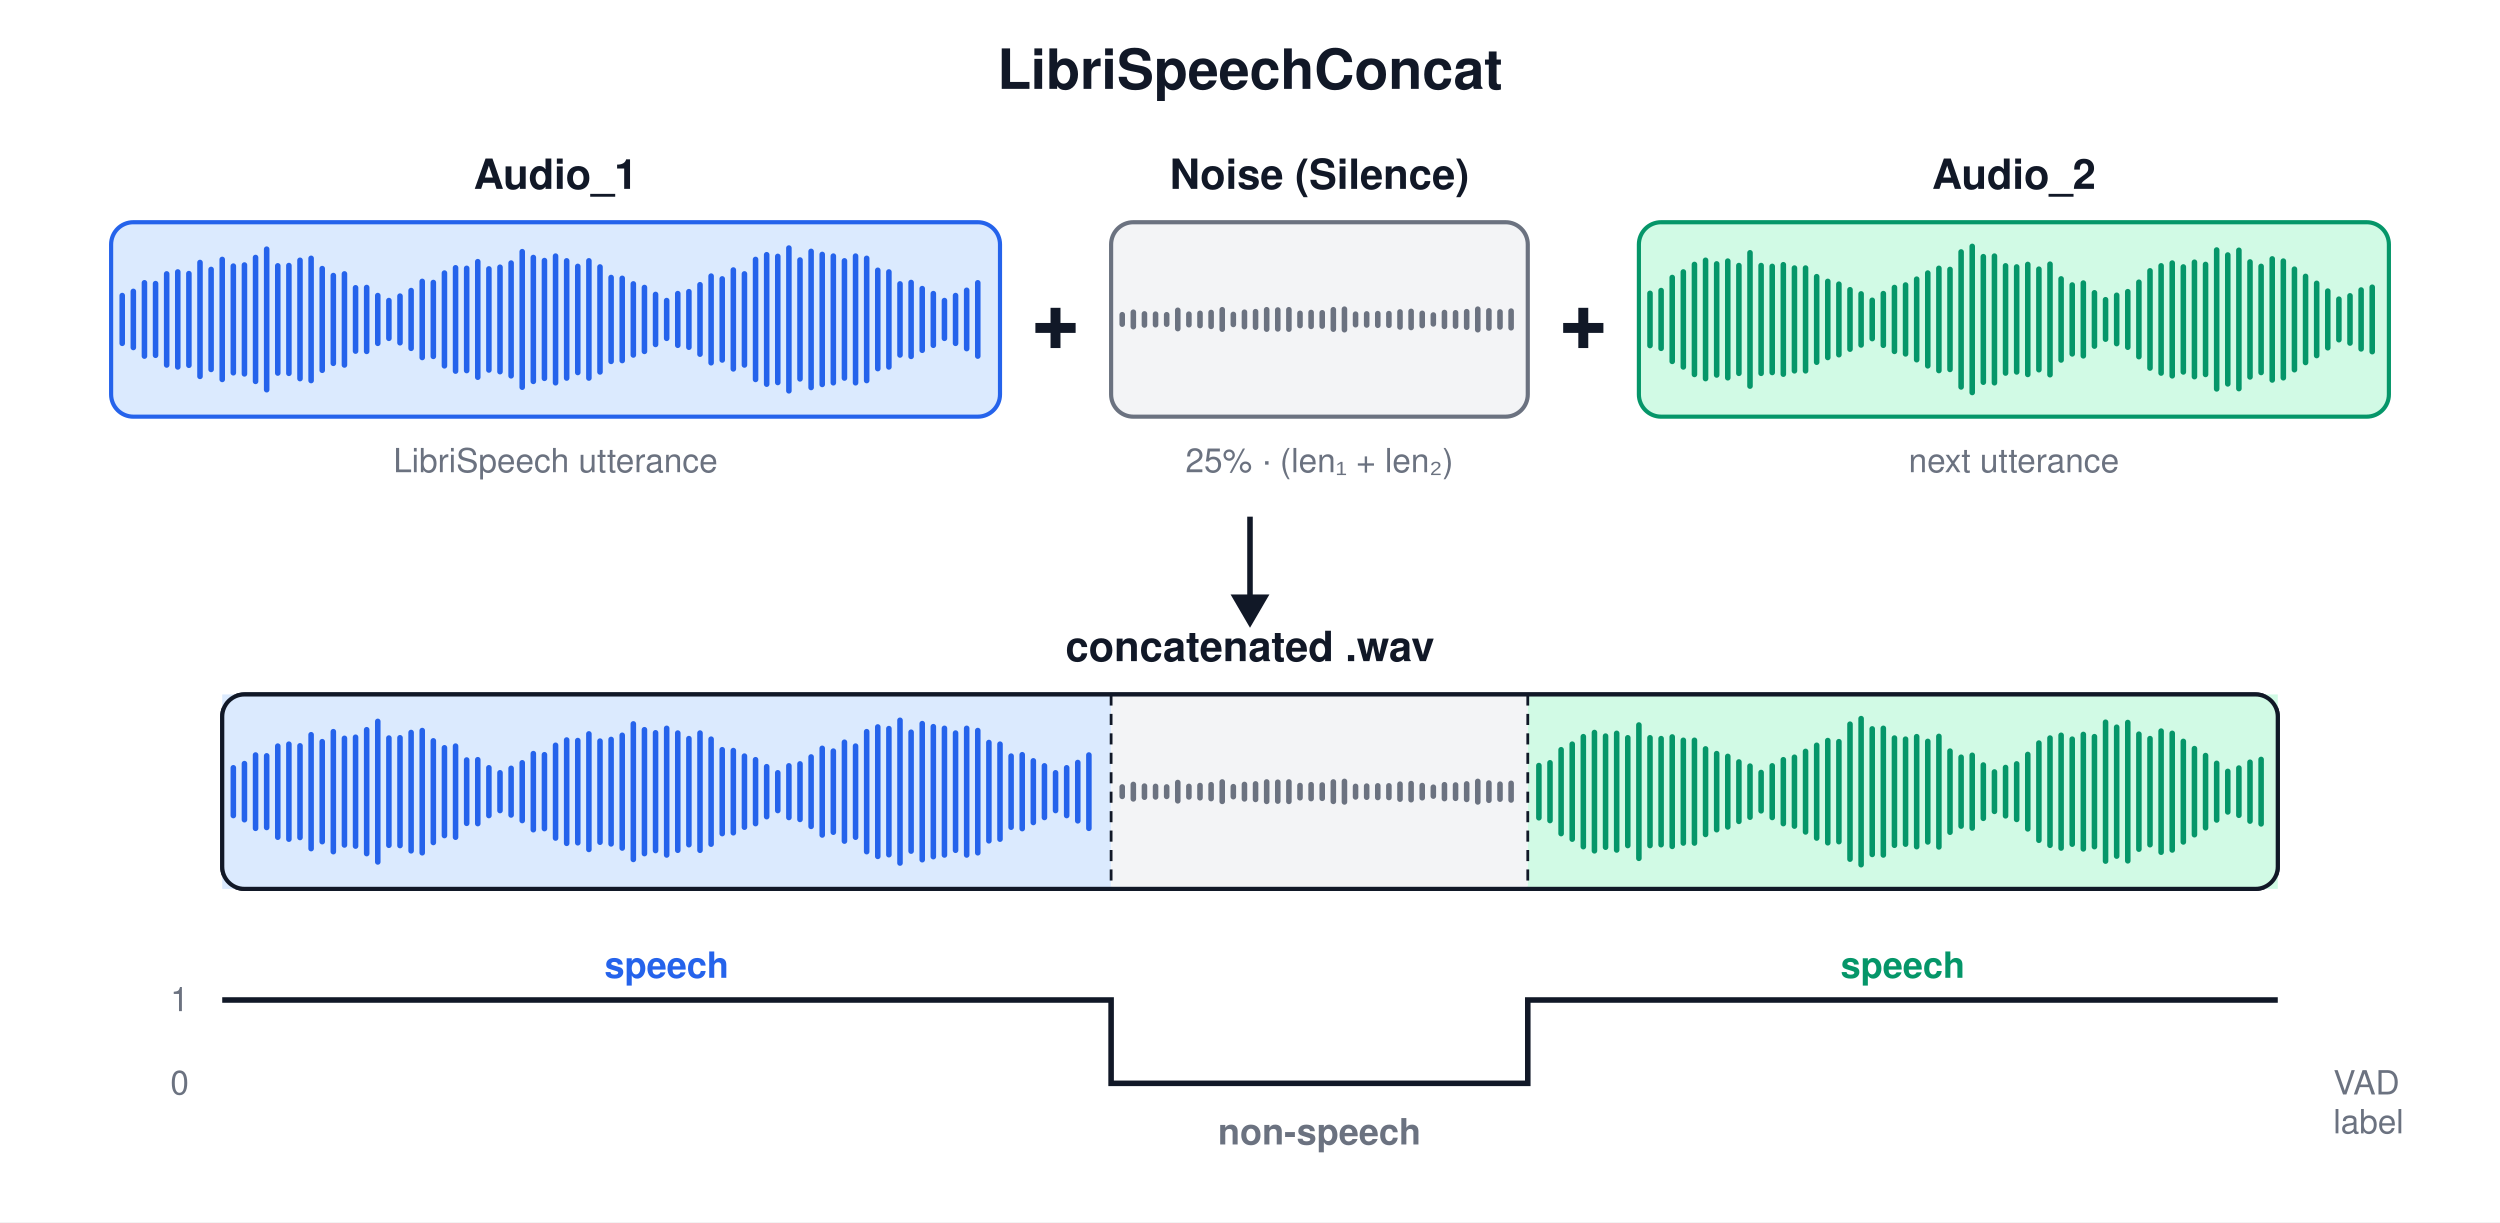
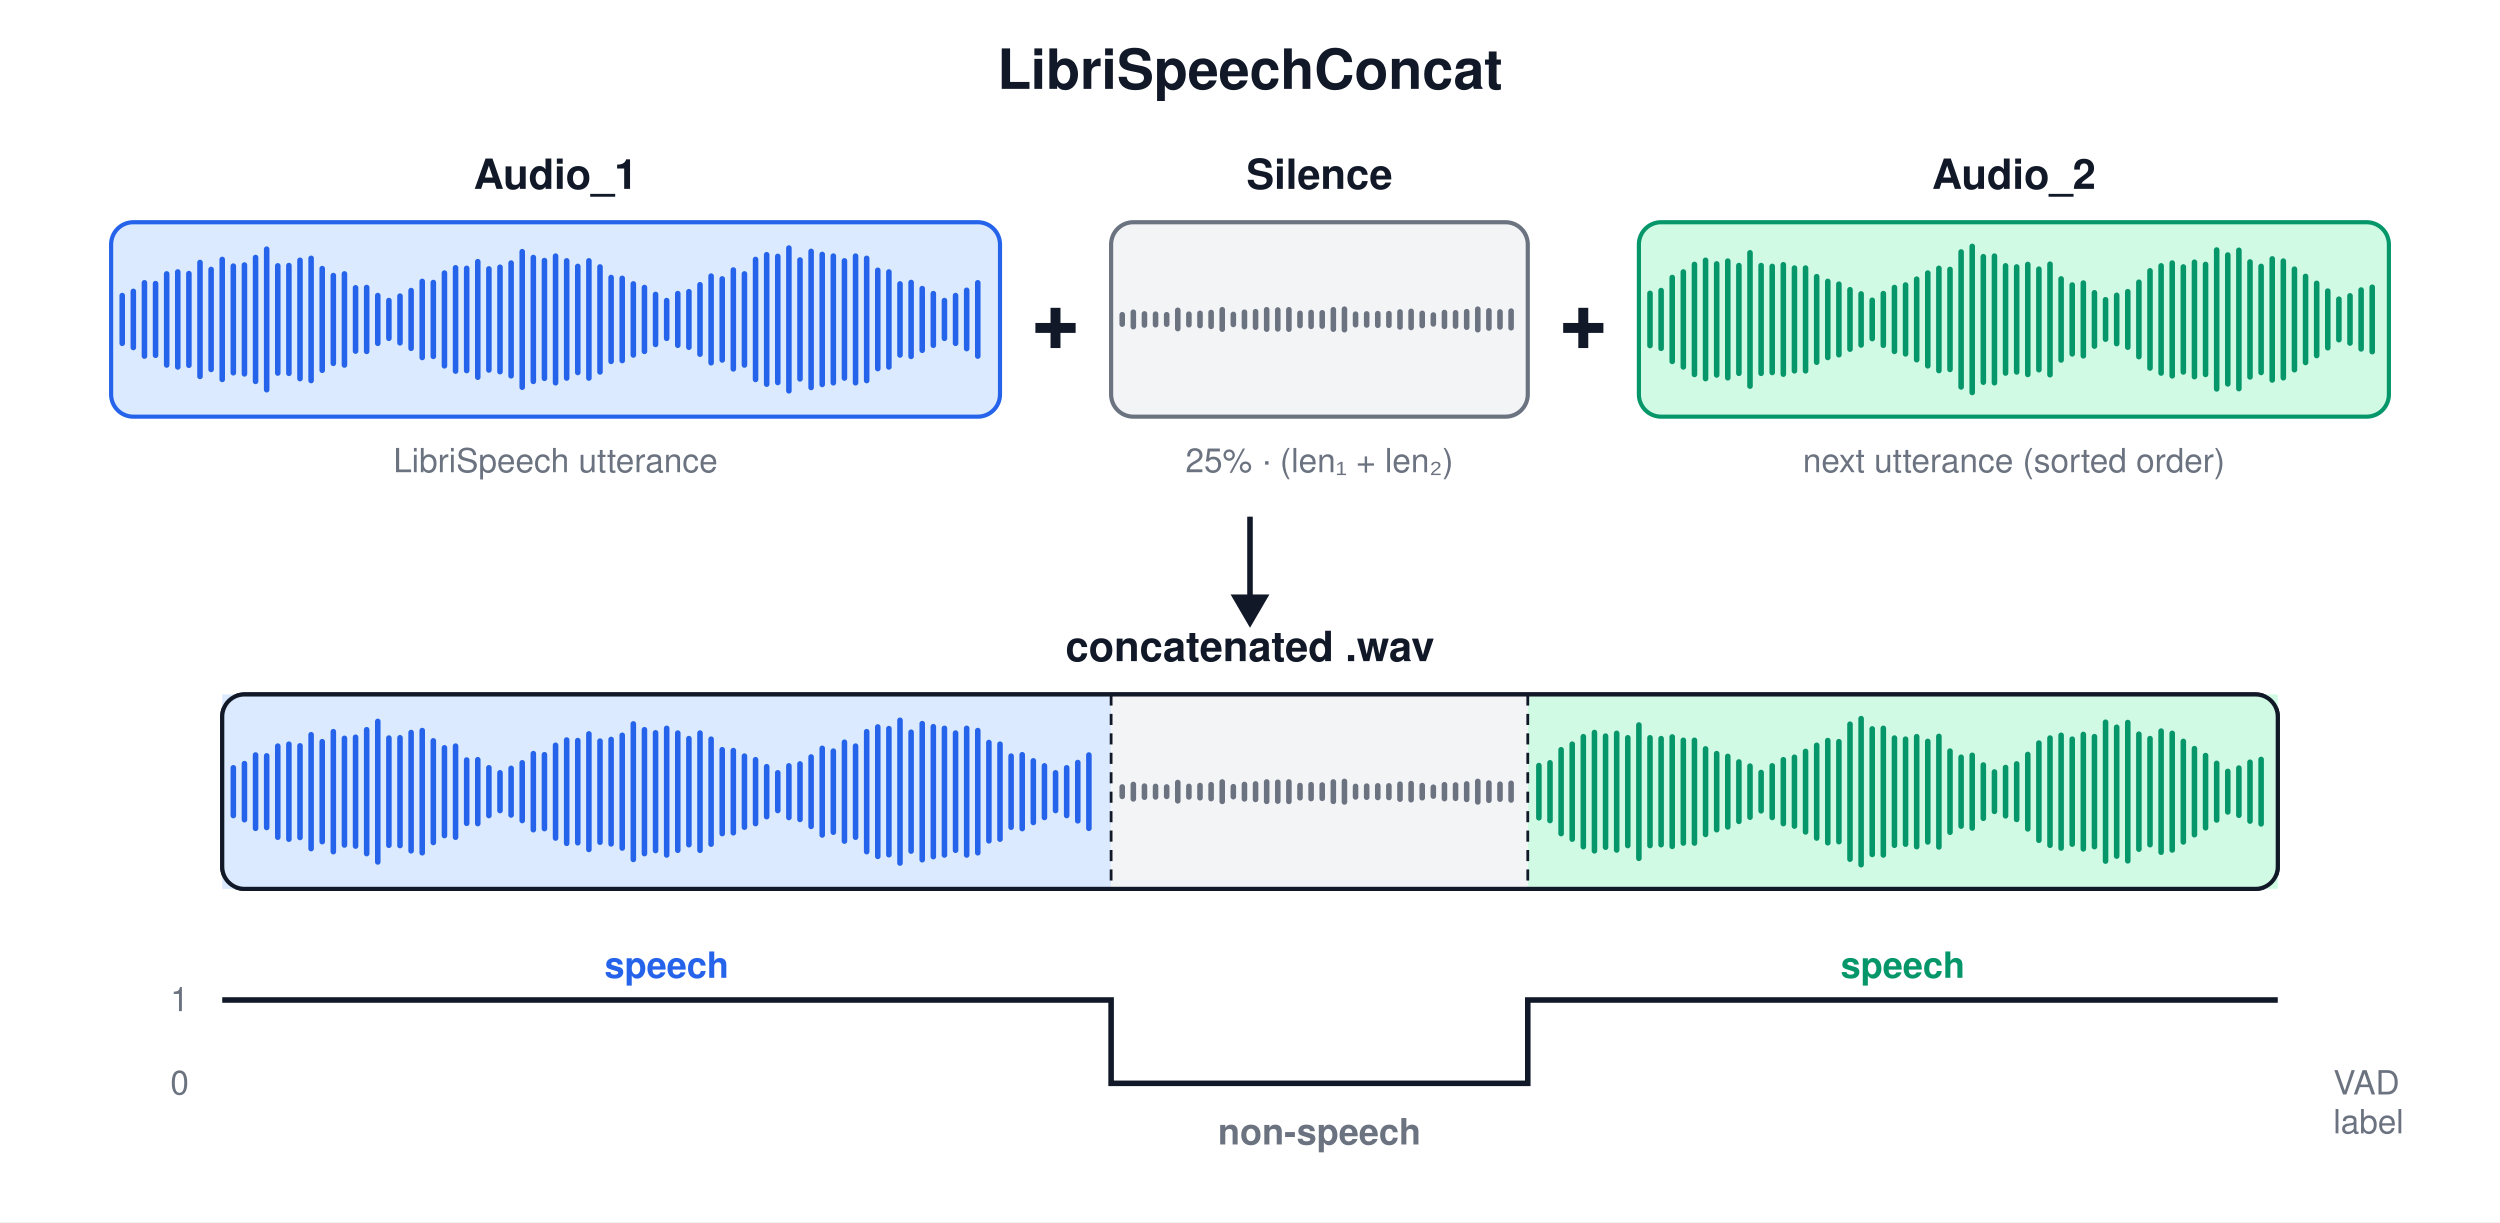
<svg xmlns="http://www.w3.org/2000/svg" viewBox="0 0 900 440" width="900" height="440" font-family="Helvetica, Arial, sans-serif">
  <style>
    .title { font-size: 20px; font-weight: 700; fill: #111827; }
    .lbl { font-size: 15px; font-weight: 700; fill: #111827; }
    .sub { font-size: 12px; fill: #6b7280; }
    .op { font-size: 30px; font-weight: 700; fill: #111827; }
    .vad { font-size: 13px; font-weight: 700; }
  </style>
  <rect width="900" height="440" fill="#ffffff" />
  <text x="450" y="32" text-anchor="middle" class="title">LibriSpeechConcat</text>
  <rect x="40" y="80" width="320" height="70" rx="8" fill="#dbeafe" stroke="#2563eb" stroke-width="1.5" />
  <path d="M44 106.4V123.6M48 104.9V125.1M52 101.8V128.2M56 102.1V127.9M60 98.6V131.4M64 97.9V132.1M68 98.5V131.5M72 94.5V135.5M76 97.0V133.0M80 93.4V136.6M84 95.8V134.2M88 95.4V134.6M92 92.7V137.3M96 89.7V140.3M100 95.7V134.3M104 95.6V134.4M108 93.7V136.3M112 93.0V137.0M116 96.7V133.3M120 99.2V130.8M124 98.6V131.4M128 103.6V126.4M132 103.5V126.5M136 106.4V123.6M140 108.2V121.8M144 106.6V123.4M148 104.6V125.4M152 101.3V128.7M156 101.7V128.3M160 98.3V131.7M164 96.4V133.6M168 96.6V133.4M172 94.2V135.8M176 96.8V133.2M180 96.2V133.8M184 94.7V135.3M188 90.6V139.4M192 92.7V137.3M196 93.8V136.2M200 92.2V137.8M204 93.9V136.1M208 95.9V134.1M212 93.9V136.1M216 96.1V133.9M220 99.9V130.1M224 100.2V129.8M228 102.2V127.8M232 103.5V126.5M236 106.0V124.0M240 108.2V121.8M244 105.7V124.3M248 105.0V125.0M252 102.5V127.5M256 99.4V130.6M260 100.4V129.6M264 97.2V132.8M268 98.6V131.4M272 93.4V136.6M276 91.7V138.3M280 92.3V137.7M284 89.3V140.7M288 93.6V136.4M292 90.5V139.5M296 91.6V138.4M300 92.2V137.8M304 93.9V136.1M308 92.2V137.8M312 93.0V137.0M316 97.3V132.7M320 97.9V132.1M324 102.2V127.8M328 101.7V128.3M332 103.9V126.1M336 105.7V124.3M340 108.2V121.8M344 106.4V123.6M348 104.5V125.5M352 101.8V128.2" stroke="#2563eb" stroke-width="2" stroke-linecap="round" />
  <text x="200.0" y="68" text-anchor="middle" class="lbl">Audio_1</text>
  <text x="200.0" y="170" text-anchor="middle" class="sub">LibriSpeech utterance</text>
  <text x="380" y="125" text-anchor="middle" class="op">+</text>
  <rect x="400" y="80" width="150" height="70" rx="8" fill="#f3f4f6" stroke="#6b7280" stroke-width="1.5" />
  <path d="M404 113.3V116.7M408 112.4V117.6M412 113.0V117.0M416 113.1V116.9M420 113.3V116.7M424 111.7V118.3M428 113.1V116.9M432 112.8V117.2M436 112.5V117.5M440 111.5V118.5M444 113.2V116.8M448 112.4V117.6M452 112.2V117.8M456 111.5V118.5M460 111.6V118.4M464 111.5V118.5M468 112.8V117.2M472 112.5V117.5M476 112.6V117.4M480 111.5V118.5M484 111.3V118.7M488 113.1V116.9M492 113.0V117.0M496 112.9V117.1M500 112.9V117.1M504 112.3V117.7M508 112.1V117.9M512 112.8V117.2M516 113.4V116.6M520 112.5V117.5M524 112.6V117.4M528 112.2V117.8M532 111.3V118.7M536 111.9V118.1M540 112.3V117.7M544 112.0V118.0" stroke="#6b7280" stroke-width="2" stroke-linecap="round" />
-   <text x="475.0" y="68" text-anchor="middle" class="lbl">Noise (Silence)</text>
+   <text x="475.0" y="68" text-anchor="middle" class="lbl">Silence</text>
  <text x="475.0" y="170" text-anchor="middle" class="sub">25% · (len₁ + len₂)</text>
  <text x="570" y="125" text-anchor="middle" class="op">+</text>
  <rect x="590" y="80" width="270" height="70" rx="8" fill="#d1fae5" stroke="#059669" stroke-width="1.5" />
  <path d="M594 105.6V124.4M598 104.6V125.4M602 99.9V130.1M606 97.9V132.1M610 95.2V134.8M614 93.7V136.3M618 95.0V135.0M622 94.0V136.0M626 95.6V134.4M630 91.0V139.0M634 95.6V134.4M638 95.9V134.1M642 95.3V134.7M646 96.5V133.5M650 96.5V133.5M654 99.6V130.4M658 101.3V128.7M662 102.3V127.7M666 104.3V125.7M670 105.8V124.2M674 108.1V121.9M678 105.7V124.3M682 103.5V126.5M686 102.6V127.4M690 100.5V129.5M694 98.3V131.7M698 96.6V133.4M702 97.0V133.0M706 90.7V139.3M710 88.7V141.3M714 92.4V137.6M718 92.2V137.8M722 95.7V134.3M726 96.1V133.9M730 95.2V134.8M734 96.9V133.1M738 95.1V134.9M742 100.4V129.6M746 102.6V127.4M750 101.9V128.1M754 105.4V124.6M758 107.9V122.1M762 106.3V123.7M766 105.0V125.0M770 101.6V128.4M774 97.5V132.5M778 95.7V134.3M782 94.7V135.3M786 96.1V133.9M790 94.4V135.6M794 95.2V134.8M798 90.0V140.0M802 91.8V138.2M806 90.1V139.9M810 94.3V135.7M814 95.9V134.1M818 93.2V136.8M822 94.0V136.0M826 96.9V133.1M830 99.5V130.5M834 102.0V128.0M838 104.8V125.2M842 107.7V122.3M846 106.5V123.5M850 104.4V125.6M854 103.4V126.6" stroke="#059669" stroke-width="2" stroke-linecap="round" />
  <text x="725.0" y="68" text-anchor="middle" class="lbl">Audio_2</text>
-   <text x="725.0" y="170" text-anchor="middle" class="sub">next utterance</text>
+   <text x="725.0" y="170" text-anchor="middle" class="sub">next utterance (sorted order)</text>
  <path d="M450 186V222" stroke="#111827" stroke-width="2" />
  <path d="M443 214L450 226L457 214Z" fill="#111827" />
  <rect x="80" y="250" width="740" height="70" rx="8" fill="none" stroke="#111827" stroke-width="1.5" />
  <rect x="80" y="250" width="320" height="70" fill="#dbeafe" />
  <path d="M84 276.4V293.6M88 274.9V295.1M92 271.8V298.2M96 272.1V297.9M100 268.6V301.4M104 267.9V302.1M108 268.5V301.5M112 264.5V305.5M116 267.0V303.0M120 263.4V306.6M124 265.8V304.2M128 265.4V304.6M132 262.7V307.3M136 259.7V310.3M140 265.7V304.3M144 265.6V304.4M148 263.7V306.3M152 263.0V307.0M156 266.7V303.3M160 269.2V300.8M164 268.6V301.4M168 273.6V296.4M172 273.5V296.5M176 276.4V293.6M180 278.2V291.8M184 276.6V293.4M188 274.6V295.4M192 271.3V298.7M196 271.7V298.3M200 268.3V301.7M204 266.4V303.6M208 266.6V303.4M212 264.2V305.8M216 266.8V303.2M220 266.2V303.8M224 264.7V305.3M228 260.6V309.4M232 262.7V307.3M236 263.8V306.2M240 262.2V307.8M244 263.9V306.1M248 265.9V304.1M252 263.9V306.1M256 266.1V303.9M260 269.9V300.1M264 270.2V299.8M268 272.2V297.8M272 273.5V296.5M276 276.0V294.0M280 278.2V291.8M284 275.7V294.3M288 275.0V295.0M292 272.5V297.5M296 269.4V300.6M300 270.4V299.6M304 267.2V302.8M308 268.6V301.4M312 263.4V306.6M316 261.7V308.3M320 262.3V307.7M324 259.3V310.7M328 263.6V306.4M332 260.5V309.5M336 261.6V308.4M340 262.2V307.8M344 263.9V306.1M348 262.2V307.8M352 263.0V307.0M356 267.3V302.7M360 267.9V302.1M364 272.2V297.8M368 271.7V298.3M372 273.9V296.1M376 275.7V294.3M380 278.2V291.8M384 276.4V293.6M388 274.5V295.5M392 271.8V298.2" stroke="#2563eb" stroke-width="2" stroke-linecap="round" />
  <rect x="400" y="250" width="150" height="70" fill="#f3f4f6" />
  <path d="M404 283.3V286.7M408 282.4V287.6M412 283.0V287.0M416 283.1V286.9M420 283.3V286.7M424 281.7V288.3M428 283.1V286.9M432 282.8V287.2M436 282.5V287.5M440 281.5V288.5M444 283.2V286.8M448 282.4V287.6M452 282.2V287.8M456 281.5V288.5M460 281.6V288.4M464 281.5V288.5M468 282.8V287.2M472 282.5V287.5M476 282.6V287.4M480 281.5V288.5M484 281.3V288.7M488 283.1V286.9M492 283.0V287.0M496 282.9V287.1M500 282.9V287.1M504 282.3V287.7M508 282.1V287.9M512 282.8V287.2M516 283.4V286.6M520 282.5V287.5M524 282.6V287.4M528 282.2V287.8M532 281.3V288.7M536 281.9V288.1M540 282.3V287.7M544 282.0V288.0" stroke="#6b7280" stroke-width="2" stroke-linecap="round" />
  <rect x="550" y="250" width="270" height="70" fill="#d1fae5" />
  <path d="M554 275.6V294.4M558 274.6V295.4M562 269.9V300.1M566 267.9V302.1M570 265.2V304.8M574 263.7V306.3M578 265.0V305.0M582 264.0V306.0M586 265.6V304.4M590 261.0V309.0M594 265.6V304.4M598 265.9V304.1M602 265.3V304.7M606 266.5V303.5M610 266.5V303.5M614 269.6V300.4M618 271.3V298.7M622 272.3V297.7M626 274.3V295.7M630 275.8V294.2M634 278.1V291.9M638 275.7V294.3M642 273.5V296.5M646 272.6V297.4M650 270.5V299.5M654 268.3V301.7M658 266.6V303.4M662 267.0V303.0M666 260.7V309.3M670 258.7V311.3M674 262.4V307.6M678 262.2V307.8M682 265.7V304.3M686 266.1V303.9M690 265.2V304.8M694 266.9V303.1M698 265.1V304.9M702 270.4V299.6M706 272.6V297.4M710 271.9V298.1M714 275.4V294.6M718 277.9V292.1M722 276.3V293.7M726 275.0V295.0M730 271.6V298.4M734 267.5V302.5M738 265.7V304.3M742 264.7V305.3M746 266.1V303.9M750 264.4V305.6M754 265.2V304.8M758 260.0V310.0M762 261.8V308.2M766 260.1V309.9M770 264.3V305.7M774 265.9V304.1M778 263.2V306.8M782 264.0V306.0M786 266.9V303.1M790 269.5V300.5M794 272.0V298.0M798 274.8V295.2M802 277.7V292.3M806 276.5V293.5M810 274.4V295.6M814 273.4V296.6" stroke="#059669" stroke-width="2" stroke-linecap="round" />
  <rect x="80" y="250" width="740" height="70" rx="8" fill="none" stroke="#111827" stroke-width="1.5" />
  <path d="M400 250V320M550 250V320" stroke="#111827" stroke-width="1" stroke-dasharray="4 3" />
  <text x="450" y="238" text-anchor="middle" class="lbl">concatenated .wav</text>
  <text x="68" y="364" text-anchor="end" class="sub">1</text>
  <text x="68" y="394" text-anchor="end" class="sub">0</text>
  <path d="M80 360H400V390H550V360H820" fill="none" stroke="#111827" stroke-width="2" />
  <text x="240" y="352" text-anchor="middle" class="vad" fill="#2563eb">speech</text>
  <text x="475" y="412" text-anchor="middle" class="vad" fill="#6b7280">non-speech</text>
  <text x="685" y="352" text-anchor="middle" class="vad" fill="#059669">speech</text>
  <text x="840" y="394" class="sub">VAD</text>
  <text x="840" y="408" class="sub">label</text>
</svg>
